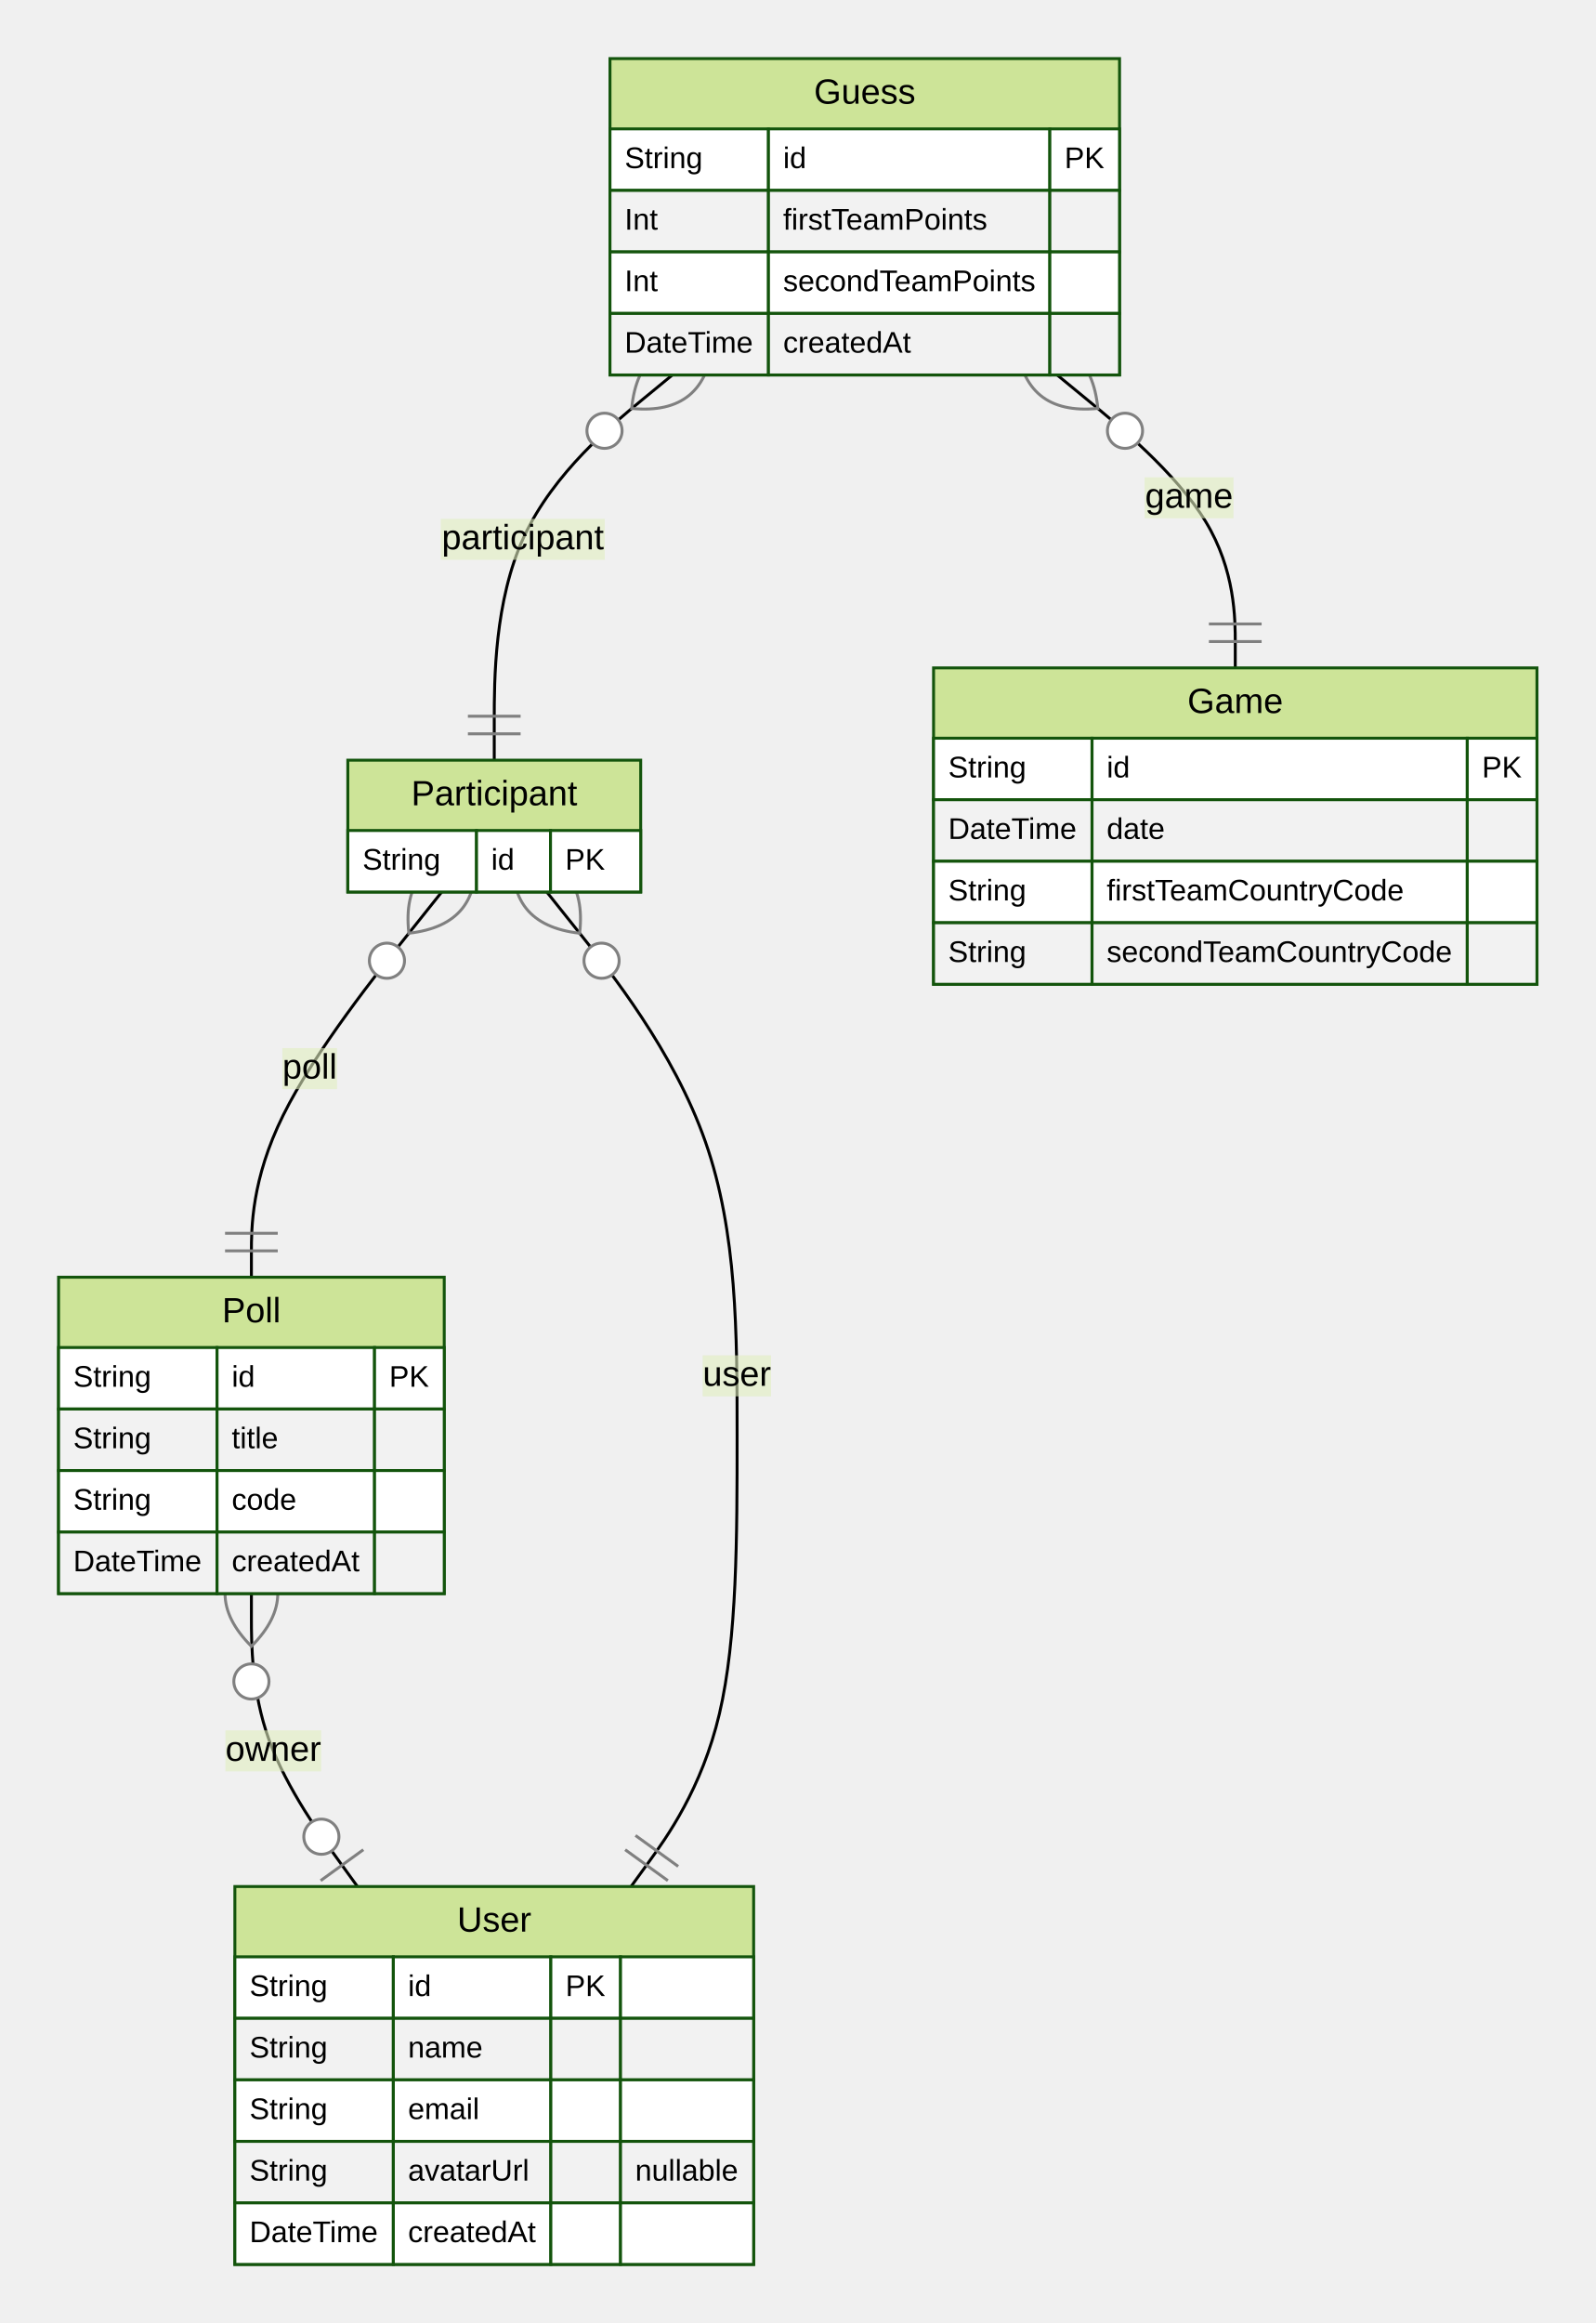
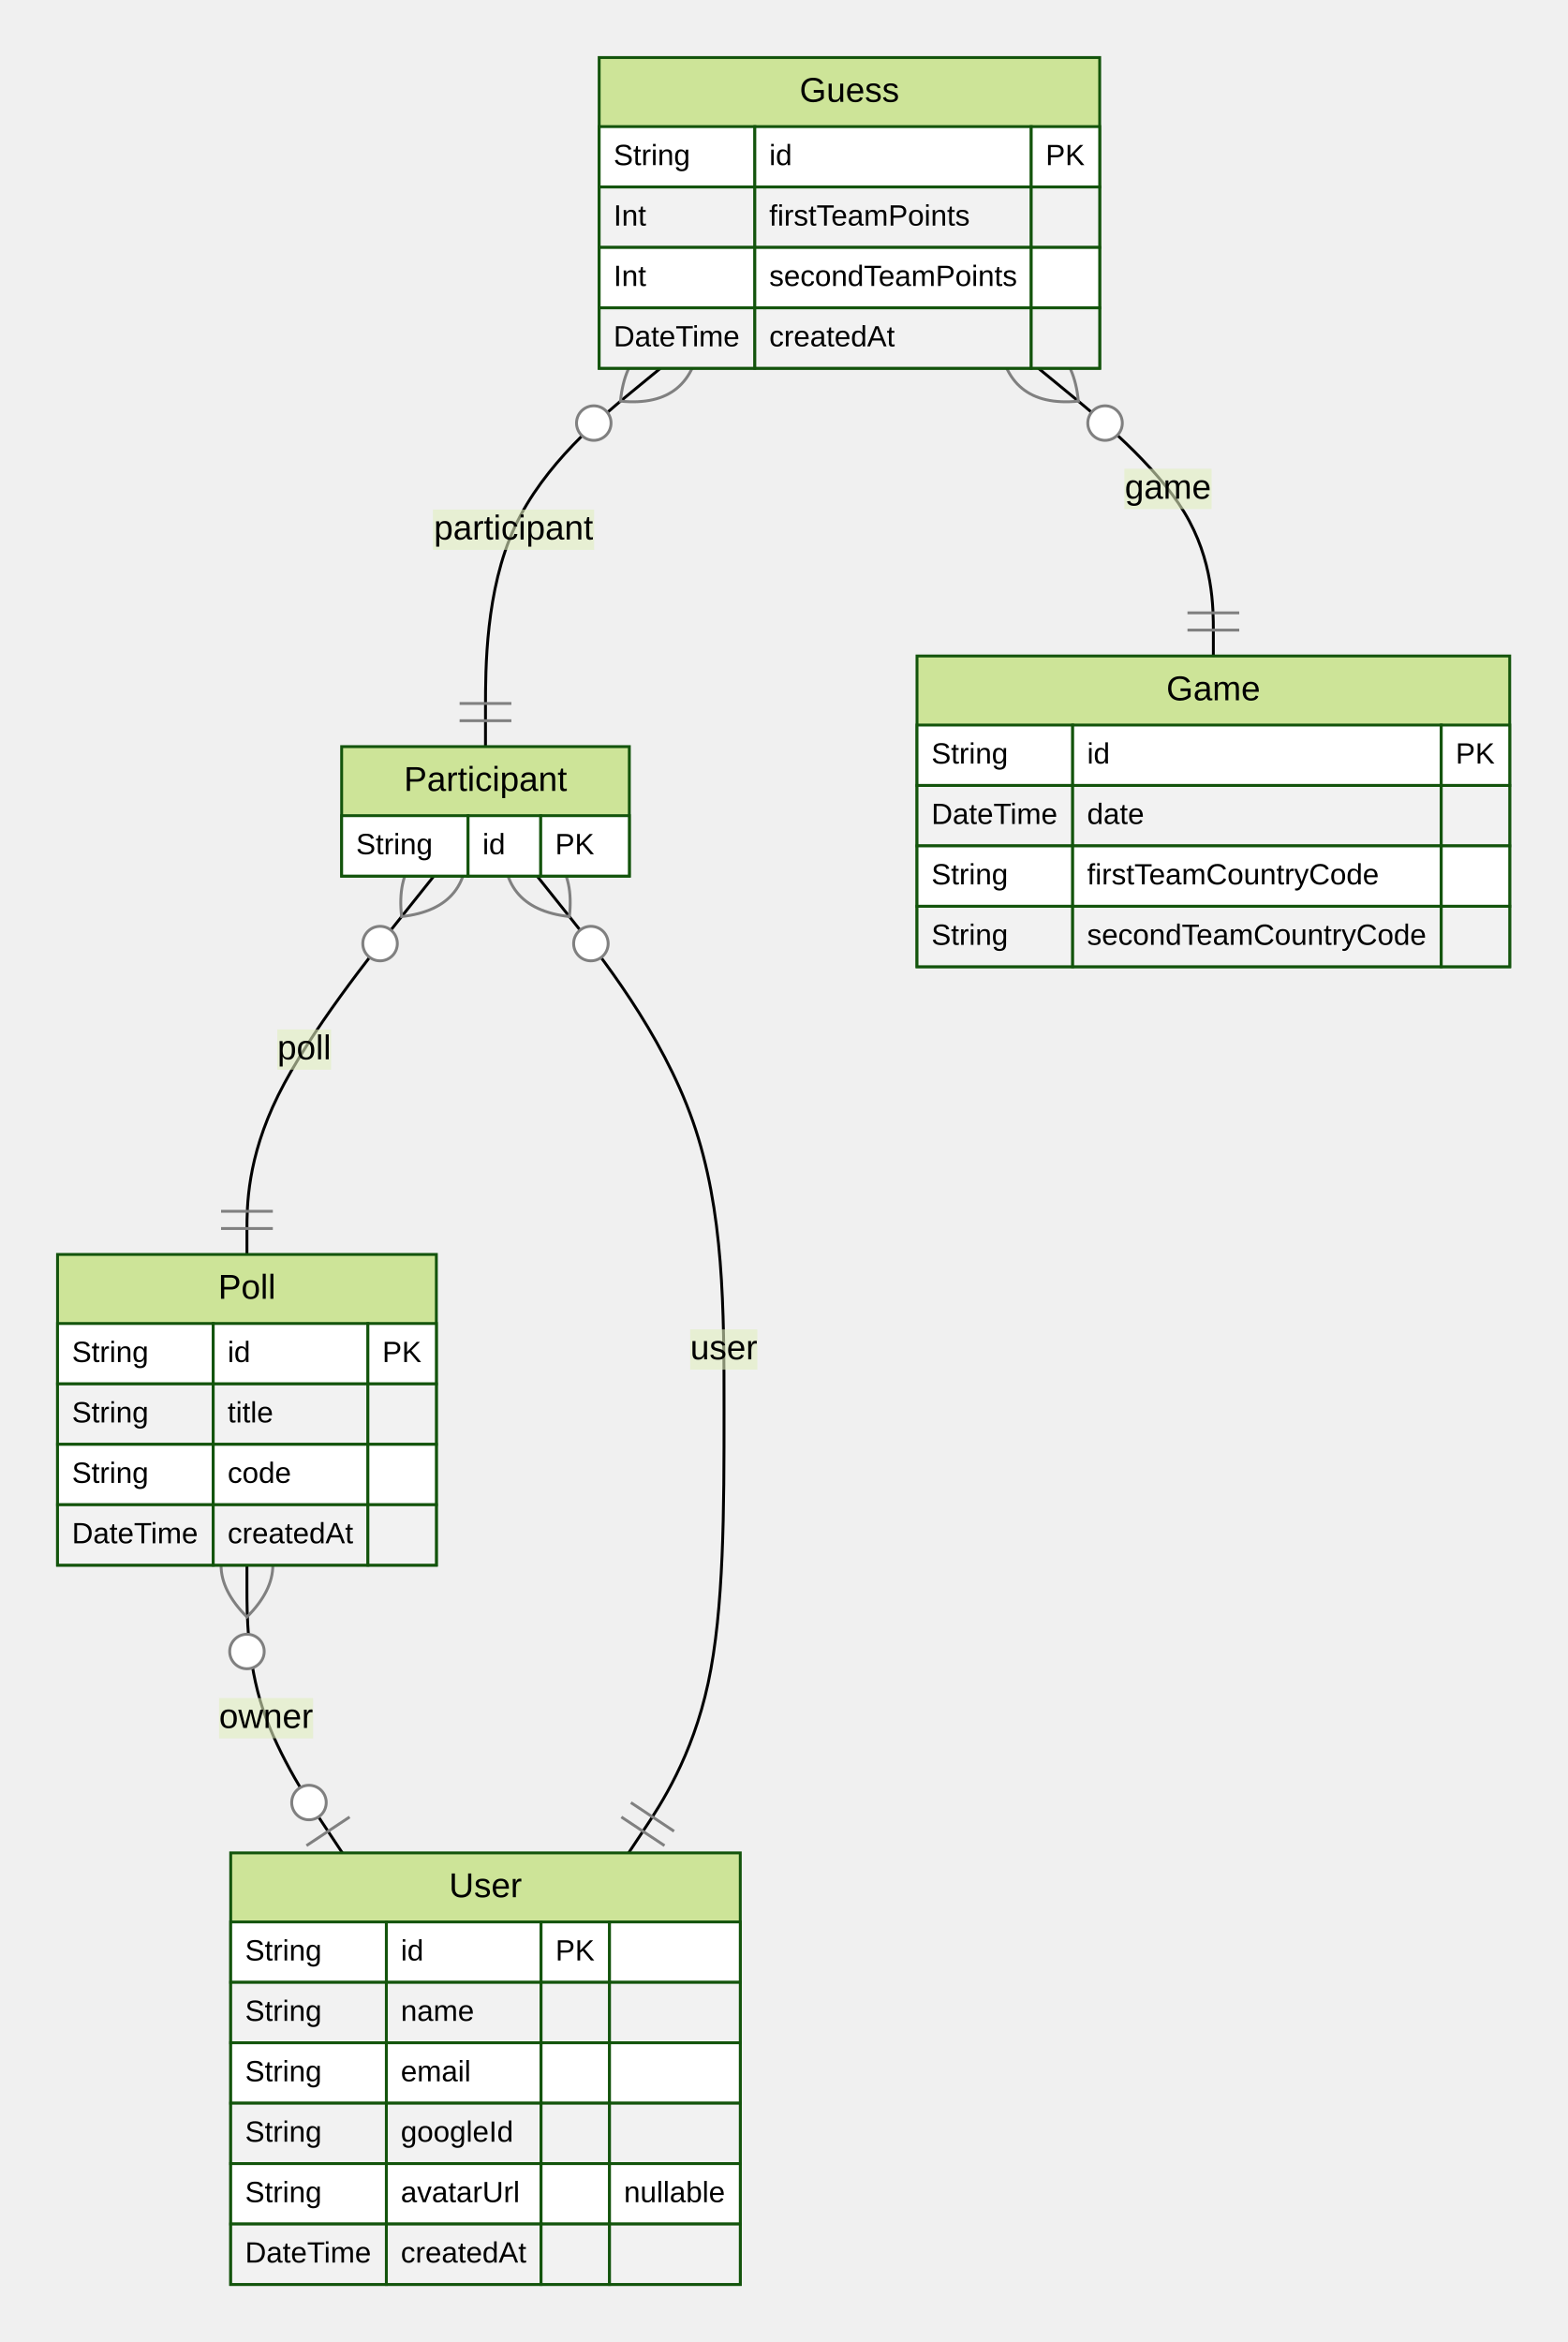
- <svg xmlns="http://www.w3.org/2000/svg" aria-labelledby="chart-title-mermaid-0 chart-desc-mermaid-0" role="img" viewBox="0 0 544.791 793" style="max-width: 544.791px; background-color: white;" width="100%" id="mermaid-0">
+ <svg xmlns="http://www.w3.org/2000/svg" aria-labelledby="chart-title-mermaid-0 chart-desc-mermaid-0" role="img" viewBox="0 0 544.791 814" style="max-width: 544.791px; background-color: white;" width="100%" id="mermaid-0">
  <style>#mermaid-0 {font-family:"trebuchet ms",verdana,arial,sans-serif;font-size:16px;fill:#000000;}#mermaid-0 .error-icon{fill:#552222;}#mermaid-0 .error-text{fill:#552222;stroke:#552222;}#mermaid-0 .edge-thickness-normal{stroke-width:2px;}#mermaid-0 .edge-thickness-thick{stroke-width:3.5px;}#mermaid-0 .edge-pattern-solid{stroke-dasharray:0;}#mermaid-0 .edge-pattern-dashed{stroke-dasharray:3;}#mermaid-0 .edge-pattern-dotted{stroke-dasharray:2;}#mermaid-0 .marker{fill:#000000;stroke:#000000;}#mermaid-0 .marker.cross{stroke:#000000;}#mermaid-0 svg{font-family:"trebuchet ms",verdana,arial,sans-serif;font-size:16px;}#mermaid-0 .entityBox{fill:#cde498;stroke:#13540c;}#mermaid-0 .attributeBoxOdd{fill:#ffffff;stroke:#13540c;}#mermaid-0 .attributeBoxEven{fill:#f2f2f2;stroke:#13540c;}#mermaid-0 .relationshipLabelBox{fill:hsl(78.158, 58.462%, 84.51%);opacity:0.7;background-color:hsl(78.158, 58.462%, 84.51%);}#mermaid-0 .relationshipLabelBox rect{opacity:0.5;}#mermaid-0 .relationshipLine{stroke:#000000;}#mermaid-0 :root{--mermaid-font-family:"trebuchet ms",verdana,arial,sans-serif;}</style>
  <g />
  <defs>
    <marker orient="auto" markerHeight="18" markerWidth="18" refY="9" refX="0" id="ONLY_ONE_START">
      <path d="M9,0 L9,18 M15,0 L15,18" fill="none" stroke="gray" />
    </marker>
  </defs>
  <defs>
    <marker orient="auto" markerHeight="18" markerWidth="18" refY="9" refX="18" id="ONLY_ONE_END">
      <path d="M3,0 L3,18 M9,0 L9,18" fill="none" stroke="gray" />
    </marker>
  </defs>
  <defs>
    <marker orient="auto" markerHeight="18" markerWidth="30" refY="9" refX="0" id="ZERO_OR_ONE_START">
      <circle r="6" cy="9" cx="21" fill="white" stroke="gray" />
      <path d="M9,0 L9,18" fill="none" stroke="gray" />
    </marker>
  </defs>
  <defs>
    <marker orient="auto" markerHeight="18" markerWidth="30" refY="9" refX="30" id="ZERO_OR_ONE_END">
      <circle r="6" cy="9" cx="9" fill="white" stroke="gray" />
      <path d="M21,0 L21,18" fill="none" stroke="gray" />
    </marker>
  </defs>
  <defs>
    <marker orient="auto" markerHeight="36" markerWidth="45" refY="18" refX="18" id="ONE_OR_MORE_START">
      <path d="M0,18 Q 18,0 36,18 Q 18,36 0,18 M42,9 L42,27" fill="none" stroke="gray" />
    </marker>
  </defs>
  <defs>
    <marker orient="auto" markerHeight="36" markerWidth="45" refY="18" refX="27" id="ONE_OR_MORE_END">
      <path d="M3,9 L3,27 M9,18 Q27,0 45,18 Q27,36 9,18" fill="none" stroke="gray" />
    </marker>
  </defs>
  <defs>
    <marker orient="auto" markerHeight="36" markerWidth="57" refY="18" refX="18" id="ZERO_OR_MORE_START">
      <circle r="6" cy="18" cx="48" fill="white" stroke="gray" />
      <path d="M0,18 Q18,0 36,18 Q18,36 0,18" fill="none" stroke="gray" />
    </marker>
  </defs>
  <defs>
    <marker orient="auto" markerHeight="36" markerWidth="57" refY="18" refX="39" id="ZERO_OR_MORE_END">
      <circle r="6" cy="18" cx="9" fill="white" stroke="gray" />
      <path d="M21,18 Q39,0 57,18 Q39,36 21,18" fill="none" stroke="gray" />
    </marker>
  </defs>
-   <path marker-start="url(#ZERO_OR_MORE_START)" marker-end="url(#ZERO_OR_ONE_END)" fill="none" stroke="gray" d="M85.841,544L85.841,552.333C85.841,560.667,85.841,577.333,91.876,594C97.911,610.667,109.981,627.333,116.016,635.667L122.051,644" class="er relationshipLine" />
-   <path marker-start="url(#ZERO_OR_MORE_START)" marker-end="url(#ONLY_ONE_END)" fill="none" stroke="gray" d="M186.702,304.5L197.532,318.083C208.362,331.667,230.023,358.833,240.853,389.75C251.683,420.667,251.683,455.333,251.683,490C251.683,524.667,251.683,559.333,245.648,585C239.613,610.667,227.543,627.333,221.508,635.667L215.473,644" class="er relationshipLine" />
+   <path marker-start="url(#ZERO_OR_MORE_START)" marker-end="url(#ZERO_OR_ONE_END)" fill="none" stroke="gray" d="M85.841,544L85.841,552.333C85.841,560.667,85.841,577.333,91.37,594C96.898,610.667,107.954,627.333,113.482,635.667L119.01,644" class="er relationshipLine" />
+   <path marker-start="url(#ZERO_OR_MORE_START)" marker-end="url(#ONLY_ONE_END)" fill="none" stroke="gray" d="M186.702,304.5L197.532,318.083C208.362,331.667,230.023,358.833,240.853,389.75C251.683,420.667,251.683,455.333,251.683,490C251.683,524.667,251.683,559.333,246.155,585C240.627,610.667,229.571,627.333,224.043,635.667L218.515,644" class="er relationshipLine" />
  <path marker-start="url(#ZERO_OR_MORE_START)" marker-end="url(#ONLY_ONE_END)" fill="none" stroke="gray" d="M150.823,304.5L139.992,318.083C129.162,331.667,107.502,358.833,96.672,380.75C85.841,402.667,85.841,419.333,85.841,427.667L85.841,436" class="er relationshipLine" />
  <path marker-start="url(#ZERO_OR_MORE_START)" marker-end="url(#ONLY_ONE_END)" fill="none" stroke="gray" d="M360.956,128L371.093,136.333C381.23,144.667,401.503,161.333,411.64,178C421.777,194.667,421.777,211.333,421.777,219.667L421.777,228" class="er relationshipLine" />
  <path marker-start="url(#ZERO_OR_MORE_START)" marker-end="url(#ONLY_ONE_END)" fill="none" stroke="gray" d="M229.583,128L219.446,136.333C209.309,144.667,189.036,161.333,178.899,183.25C168.762,205.167,168.762,232.333,168.762,245.917L168.762,259.5" class="er relationshipLine" />
  <g transform="translate(20,436 )" id="Poll">
    <rect height="108" width="131.683" y="0" x="0" stroke="gray" fill-opacity="100%" fill="honeydew" class="er entityBox" />
    <text transform="translate(65.84149,12)" style="font-family: &quot;trebuchet ms&quot;, verdana, arial, sans-serif;; font-size: 12px" text-anchor="middle" dominant-baseline="middle" y="0" x="0" id="entity-Poll" class="er entityLabel">Poll</text>
    <rect height="21" width="54.113" y="24" x="0" stroke="gray" fill-opacity="100%" fill="honeydew" class="er attributeBoxOdd" />
    <text transform="translate(5,34.5)" style="font-family: &quot;trebuchet ms&quot;, verdana, arial, sans-serif;; font-size: 10.2px" text-anchor="left" dominant-baseline="middle" y="0" x="0" id="entity-Poll-attr-1-type" class="er entityLabel">String</text>
    <rect height="21" width="53.775" y="24" x="54.113" stroke="gray" fill-opacity="100%" fill="honeydew" class="er attributeBoxOdd" />
    <text transform="translate(59.11313,34.5)" style="font-family: &quot;trebuchet ms&quot;, verdana, arial, sans-serif;; font-size: 10.2px" text-anchor="left" dominant-baseline="middle" y="0" x="0" id="entity-Poll-attr-1-name" class="er entityLabel">id</text>
    <rect height="21" width="23.795" y="24" x="107.888" stroke="gray" fill-opacity="100%" fill="honeydew" class="er attributeBoxOdd" />
    <text transform="translate(112.888,34.5)" style="font-family: &quot;trebuchet ms&quot;, verdana, arial, sans-serif;; font-size: 10.2px" text-anchor="left" dominant-baseline="middle" y="0" x="0" id="entity-Poll-attr-1-key" class="er entityLabel">PK</text>
    <rect height="21" width="54.113" y="45" x="0" stroke="gray" fill-opacity="100%" fill="honeydew" class="er attributeBoxEven" />
    <text transform="translate(5,55.5)" style="font-family: &quot;trebuchet ms&quot;, verdana, arial, sans-serif;; font-size: 10.2px" text-anchor="left" dominant-baseline="middle" y="0" x="0" id="entity-Poll-attr-2-type" class="er entityLabel">String</text>
    <rect height="21" width="53.775" y="45" x="54.113" stroke="gray" fill-opacity="100%" fill="honeydew" class="er attributeBoxEven" />
    <text transform="translate(59.11313,55.5)" style="font-family: &quot;trebuchet ms&quot;, verdana, arial, sans-serif;; font-size: 10.2px" text-anchor="left" dominant-baseline="middle" y="0" x="0" id="entity-Poll-attr-2-name" class="er entityLabel">title</text>
    <rect height="21" width="23.795" y="45" x="107.888" stroke="gray" fill-opacity="100%" fill="honeydew" class="er attributeBoxEven" />
    <text transform="translate(112.888,55.5)" style="font-family: &quot;trebuchet ms&quot;, verdana, arial, sans-serif;; font-size: 10.2px" text-anchor="left" dominant-baseline="middle" y="0" x="0" id="entity-Poll-attr-2-key" class="er entityLabel" />
    <rect height="21" width="54.113" y="66" x="0" stroke="gray" fill-opacity="100%" fill="honeydew" class="er attributeBoxOdd" />
    <text transform="translate(5,76.5)" style="font-family: &quot;trebuchet ms&quot;, verdana, arial, sans-serif;; font-size: 10.2px" text-anchor="left" dominant-baseline="middle" y="0" x="0" id="entity-Poll-attr-3-type" class="er entityLabel">String</text>
    <rect height="21" width="53.775" y="66" x="54.113" stroke="gray" fill-opacity="100%" fill="honeydew" class="er attributeBoxOdd" />
    <text transform="translate(59.11313,76.5)" style="font-family: &quot;trebuchet ms&quot;, verdana, arial, sans-serif;; font-size: 10.2px" text-anchor="left" dominant-baseline="middle" y="0" x="0" id="entity-Poll-attr-3-name" class="er entityLabel">code</text>
    <rect height="21" width="23.795" y="66" x="107.888" stroke="gray" fill-opacity="100%" fill="honeydew" class="er attributeBoxOdd" />
    <text transform="translate(112.888,76.5)" style="font-family: &quot;trebuchet ms&quot;, verdana, arial, sans-serif;; font-size: 10.2px" text-anchor="left" dominant-baseline="middle" y="0" x="0" id="entity-Poll-attr-3-key" class="er entityLabel" />
    <rect height="21" width="54.113" y="87" x="0" stroke="gray" fill-opacity="100%" fill="honeydew" class="er attributeBoxEven" />
    <text transform="translate(5,97.5)" style="font-family: &quot;trebuchet ms&quot;, verdana, arial, sans-serif;; font-size: 10.2px" text-anchor="left" dominant-baseline="middle" y="0" x="0" id="entity-Poll-attr-4-type" class="er entityLabel">DateTime</text>
    <rect height="21" width="53.775" y="87" x="54.113" stroke="gray" fill-opacity="100%" fill="honeydew" class="er attributeBoxEven" />
    <text transform="translate(59.11313,97.5)" style="font-family: &quot;trebuchet ms&quot;, verdana, arial, sans-serif;; font-size: 10.2px" text-anchor="left" dominant-baseline="middle" y="0" x="0" id="entity-Poll-attr-4-name" class="er entityLabel">createdAt</text>
    <rect height="21" width="23.795" y="87" x="107.888" stroke="gray" fill-opacity="100%" fill="honeydew" class="er attributeBoxEven" />
    <text transform="translate(112.888,97.5)" style="font-family: &quot;trebuchet ms&quot;, verdana, arial, sans-serif;; font-size: 10.2px" text-anchor="left" dominant-baseline="middle" y="0" x="0" id="entity-Poll-attr-4-key" class="er entityLabel" />
  </g>
  <g transform="translate(118.7622,259.5 )" id="Participant">
    <rect height="45" width="100" y="0" x="0" stroke="gray" fill-opacity="100%" fill="honeydew" class="er entityBox" />
    <text transform="translate(50,12)" style="font-family: &quot;trebuchet ms&quot;, verdana, arial, sans-serif;; font-size: 12px" text-anchor="middle" dominant-baseline="middle" y="0" x="0" id="entity-Participant" class="er entityLabel">Participant</text>
    <rect height="21" width="43.945" y="24" x="0" stroke="gray" fill-opacity="100%" fill="honeydew" class="er attributeBoxOdd" />
    <text transform="translate(5,34.5)" style="font-family: &quot;trebuchet ms&quot;, verdana, arial, sans-serif;; font-size: 10.2px" text-anchor="left" dominant-baseline="middle" y="0" x="0" id="entity-Participant-attr-1-type" class="er entityLabel">String</text>
    <rect height="21" width="25.262" y="24" x="43.945" stroke="gray" fill-opacity="100%" fill="honeydew" class="er attributeBoxOdd" />
    <text transform="translate(48.94526,34.5)" style="font-family: &quot;trebuchet ms&quot;, verdana, arial, sans-serif;; font-size: 10.2px" text-anchor="left" dominant-baseline="middle" y="0" x="0" id="entity-Participant-attr-1-name" class="er entityLabel">id</text>
    <rect height="21" width="30.793" y="24" x="69.207" stroke="gray" fill-opacity="100%" fill="honeydew" class="er attributeBoxOdd" />
    <text transform="translate(74.20681,34.5)" style="font-family: &quot;trebuchet ms&quot;, verdana, arial, sans-serif;; font-size: 10.2px" text-anchor="left" dominant-baseline="middle" y="0" x="0" id="entity-Participant-attr-1-key" class="er entityLabel">PK</text>
  </g>
  <g transform="translate(80.19414,644 )" id="User">
-     <rect height="129" width="177.136" y="0" x="0" stroke="gray" fill-opacity="100%" fill="honeydew" class="er entityBox" />
+     <rect height="150" width="177.136" y="0" x="0" stroke="gray" fill-opacity="100%" fill="honeydew" class="er entityBox" />
    <text transform="translate(88.5681,12)" style="font-family: &quot;trebuchet ms&quot;, verdana, arial, sans-serif;; font-size: 12px" text-anchor="middle" dominant-baseline="middle" y="0" x="0" id="entity-User" class="er entityLabel">User</text>
    <rect height="21" width="54.113" y="24" x="0" stroke="gray" fill-opacity="100%" fill="honeydew" class="er attributeBoxOdd" />
    <text transform="translate(5,34.5)" style="font-family: &quot;trebuchet ms&quot;, verdana, arial, sans-serif;; font-size: 10.2px" text-anchor="left" dominant-baseline="middle" y="0" x="0" id="entity-User-attr-1-type" class="er entityLabel">String</text>
    <rect height="21" width="53.775" y="24" x="54.113" stroke="gray" fill-opacity="100%" fill="honeydew" class="er attributeBoxOdd" />
    <text transform="translate(59.11313,34.5)" style="font-family: &quot;trebuchet ms&quot;, verdana, arial, sans-serif;; font-size: 10.2px" text-anchor="left" dominant-baseline="middle" y="0" x="0" id="entity-User-attr-1-name" class="er entityLabel">id</text>
    <rect height="21" width="23.795" y="24" x="107.888" stroke="gray" fill-opacity="100%" fill="honeydew" class="er attributeBoxOdd" />
    <text transform="translate(112.888,34.5)" style="font-family: &quot;trebuchet ms&quot;, verdana, arial, sans-serif;; font-size: 10.2px" text-anchor="left" dominant-baseline="middle" y="0" x="0" id="entity-User-attr-1-key" class="er entityLabel">PK</text>
    <rect height="21" width="45.453" y="24" x="131.683" stroke="gray" fill-opacity="100%" fill="honeydew" class="er attributeBoxOdd" />
    <text transform="translate(136.683,34.5)" style="font-family: &quot;trebuchet ms&quot;, verdana, arial, sans-serif;; font-size: 10.2px" text-anchor="left" dominant-baseline="middle" y="0" x="0" id="entity-User-attr-1-comment" class="er entityLabel" />
    <rect height="21" width="54.113" y="45" x="0" stroke="gray" fill-opacity="100%" fill="honeydew" class="er attributeBoxEven" />
    <text transform="translate(5,55.5)" style="font-family: &quot;trebuchet ms&quot;, verdana, arial, sans-serif;; font-size: 10.2px" text-anchor="left" dominant-baseline="middle" y="0" x="0" id="entity-User-attr-2-type" class="er entityLabel">String</text>
    <rect height="21" width="53.775" y="45" x="54.113" stroke="gray" fill-opacity="100%" fill="honeydew" class="er attributeBoxEven" />
    <text transform="translate(59.11313,55.5)" style="font-family: &quot;trebuchet ms&quot;, verdana, arial, sans-serif;; font-size: 10.2px" text-anchor="left" dominant-baseline="middle" y="0" x="0" id="entity-User-attr-2-name" class="er entityLabel">name</text>
    <rect height="21" width="23.795" y="45" x="107.888" stroke="gray" fill-opacity="100%" fill="honeydew" class="er attributeBoxEven" />
    <text transform="translate(112.888,55.5)" style="font-family: &quot;trebuchet ms&quot;, verdana, arial, sans-serif;; font-size: 10.2px" text-anchor="left" dominant-baseline="middle" y="0" x="0" id="entity-User-attr-2-key" class="er entityLabel" />
    <rect height="21" width="45.453" y="45" x="131.683" stroke="gray" fill-opacity="100%" fill="honeydew" class="er attributeBoxEven" />
    <text transform="translate(136.683,55.5)" style="font-family: &quot;trebuchet ms&quot;, verdana, arial, sans-serif;; font-size: 10.2px" text-anchor="left" dominant-baseline="middle" y="0" x="0" id="entity-User-attr-2-comment" class="er entityLabel" />
    <rect height="21" width="54.113" y="66" x="0" stroke="gray" fill-opacity="100%" fill="honeydew" class="er attributeBoxOdd" />
    <text transform="translate(5,76.5)" style="font-family: &quot;trebuchet ms&quot;, verdana, arial, sans-serif;; font-size: 10.2px" text-anchor="left" dominant-baseline="middle" y="0" x="0" id="entity-User-attr-3-type" class="er entityLabel">String</text>
    <rect height="21" width="53.775" y="66" x="54.113" stroke="gray" fill-opacity="100%" fill="honeydew" class="er attributeBoxOdd" />
    <text transform="translate(59.11313,76.5)" style="font-family: &quot;trebuchet ms&quot;, verdana, arial, sans-serif;; font-size: 10.2px" text-anchor="left" dominant-baseline="middle" y="0" x="0" id="entity-User-attr-3-name" class="er entityLabel">email</text>
    <rect height="21" width="23.795" y="66" x="107.888" stroke="gray" fill-opacity="100%" fill="honeydew" class="er attributeBoxOdd" />
    <text transform="translate(112.888,76.5)" style="font-family: &quot;trebuchet ms&quot;, verdana, arial, sans-serif;; font-size: 10.2px" text-anchor="left" dominant-baseline="middle" y="0" x="0" id="entity-User-attr-3-key" class="er entityLabel" />
    <rect height="21" width="45.453" y="66" x="131.683" stroke="gray" fill-opacity="100%" fill="honeydew" class="er attributeBoxOdd" />
    <text transform="translate(136.683,76.5)" style="font-family: &quot;trebuchet ms&quot;, verdana, arial, sans-serif;; font-size: 10.2px" text-anchor="left" dominant-baseline="middle" y="0" x="0" id="entity-User-attr-3-comment" class="er entityLabel" />
    <rect height="21" width="54.113" y="87" x="0" stroke="gray" fill-opacity="100%" fill="honeydew" class="er attributeBoxEven" />
    <text transform="translate(5,97.5)" style="font-family: &quot;trebuchet ms&quot;, verdana, arial, sans-serif;; font-size: 10.2px" text-anchor="left" dominant-baseline="middle" y="0" x="0" id="entity-User-attr-4-type" class="er entityLabel">String</text>
    <rect height="21" width="53.775" y="87" x="54.113" stroke="gray" fill-opacity="100%" fill="honeydew" class="er attributeBoxEven" />
-     <text transform="translate(59.11313,97.5)" style="font-family: &quot;trebuchet ms&quot;, verdana, arial, sans-serif;; font-size: 10.2px" text-anchor="left" dominant-baseline="middle" y="0" x="0" id="entity-User-attr-4-name" class="er entityLabel">avatarUrl</text>
+     <text transform="translate(59.11313,97.5)" style="font-family: &quot;trebuchet ms&quot;, verdana, arial, sans-serif;; font-size: 10.2px" text-anchor="left" dominant-baseline="middle" y="0" x="0" id="entity-User-attr-4-name" class="er entityLabel">googleId</text>
    <rect height="21" width="23.795" y="87" x="107.888" stroke="gray" fill-opacity="100%" fill="honeydew" class="er attributeBoxEven" />
    <text transform="translate(112.888,97.5)" style="font-family: &quot;trebuchet ms&quot;, verdana, arial, sans-serif;; font-size: 10.2px" text-anchor="left" dominant-baseline="middle" y="0" x="0" id="entity-User-attr-4-key" class="er entityLabel" />
    <rect height="21" width="45.453" y="87" x="131.683" stroke="gray" fill-opacity="100%" fill="honeydew" class="er attributeBoxEven" />
-     <text transform="translate(136.683,97.5)" style="font-family: &quot;trebuchet ms&quot;, verdana, arial, sans-serif;; font-size: 10.2px" text-anchor="left" dominant-baseline="middle" y="0" x="0" id="entity-User-attr-4-comment" class="er entityLabel">nullable</text>
+     <text transform="translate(136.683,97.5)" style="font-family: &quot;trebuchet ms&quot;, verdana, arial, sans-serif;; font-size: 10.2px" text-anchor="left" dominant-baseline="middle" y="0" x="0" id="entity-User-attr-4-comment" class="er entityLabel" />
    <rect height="21" width="54.113" y="108" x="0" stroke="gray" fill-opacity="100%" fill="honeydew" class="er attributeBoxOdd" />
-     <text transform="translate(5,118.5)" style="font-family: &quot;trebuchet ms&quot;, verdana, arial, sans-serif;; font-size: 10.2px" text-anchor="left" dominant-baseline="middle" y="0" x="0" id="entity-User-attr-5-type" class="er entityLabel">DateTime</text>
+     <text transform="translate(5,118.5)" style="font-family: &quot;trebuchet ms&quot;, verdana, arial, sans-serif;; font-size: 10.2px" text-anchor="left" dominant-baseline="middle" y="0" x="0" id="entity-User-attr-5-type" class="er entityLabel">String</text>
    <rect height="21" width="53.775" y="108" x="54.113" stroke="gray" fill-opacity="100%" fill="honeydew" class="er attributeBoxOdd" />
-     <text transform="translate(59.11313,118.5)" style="font-family: &quot;trebuchet ms&quot;, verdana, arial, sans-serif;; font-size: 10.2px" text-anchor="left" dominant-baseline="middle" y="0" x="0" id="entity-User-attr-5-name" class="er entityLabel">createdAt</text>
+     <text transform="translate(59.11313,118.5)" style="font-family: &quot;trebuchet ms&quot;, verdana, arial, sans-serif;; font-size: 10.2px" text-anchor="left" dominant-baseline="middle" y="0" x="0" id="entity-User-attr-5-name" class="er entityLabel">avatarUrl</text>
    <rect height="21" width="23.795" y="108" x="107.888" stroke="gray" fill-opacity="100%" fill="honeydew" class="er attributeBoxOdd" />
    <text transform="translate(112.888,118.5)" style="font-family: &quot;trebuchet ms&quot;, verdana, arial, sans-serif;; font-size: 10.2px" text-anchor="left" dominant-baseline="middle" y="0" x="0" id="entity-User-attr-5-key" class="er entityLabel" />
    <rect height="21" width="45.453" y="108" x="131.683" stroke="gray" fill-opacity="100%" fill="honeydew" class="er attributeBoxOdd" />
-     <text transform="translate(136.683,118.5)" style="font-family: &quot;trebuchet ms&quot;, verdana, arial, sans-serif;; font-size: 10.2px" text-anchor="left" dominant-baseline="middle" y="0" x="0" id="entity-User-attr-5-comment" class="er entityLabel" />
+     <text transform="translate(136.683,118.5)" style="font-family: &quot;trebuchet ms&quot;, verdana, arial, sans-serif;; font-size: 10.2px" text-anchor="left" dominant-baseline="middle" y="0" x="0" id="entity-User-attr-5-comment" class="er entityLabel">nullable</text>
+     <rect height="21" width="54.113" y="129" x="0" stroke="gray" fill-opacity="100%" fill="honeydew" class="er attributeBoxEven" />
+     <text transform="translate(5,139.5)" style="font-family: &quot;trebuchet ms&quot;, verdana, arial, sans-serif;; font-size: 10.2px" text-anchor="left" dominant-baseline="middle" y="0" x="0" id="entity-User-attr-6-type" class="er entityLabel">DateTime</text>
+     <rect height="21" width="53.775" y="129" x="54.113" stroke="gray" fill-opacity="100%" fill="honeydew" class="er attributeBoxEven" />
+     <text transform="translate(59.11313,139.5)" style="font-family: &quot;trebuchet ms&quot;, verdana, arial, sans-serif;; font-size: 10.2px" text-anchor="left" dominant-baseline="middle" y="0" x="0" id="entity-User-attr-6-name" class="er entityLabel">createdAt</text>
+     <rect height="21" width="23.795" y="129" x="107.888" stroke="gray" fill-opacity="100%" fill="honeydew" class="er attributeBoxEven" />
+     <text transform="translate(112.888,139.5)" style="font-family: &quot;trebuchet ms&quot;, verdana, arial, sans-serif;; font-size: 10.2px" text-anchor="left" dominant-baseline="middle" y="0" x="0" id="entity-User-attr-6-key" class="er entityLabel" />
+     <rect height="21" width="45.453" y="129" x="131.683" stroke="gray" fill-opacity="100%" fill="honeydew" class="er attributeBoxEven" />
+     <text transform="translate(136.683,139.5)" style="font-family: &quot;trebuchet ms&quot;, verdana, arial, sans-serif;; font-size: 10.2px" text-anchor="left" dominant-baseline="middle" y="0" x="0" id="entity-User-attr-6-comment" class="er entityLabel" />
  </g>
  <g transform="translate(318.7622,228 )" id="Game">
    <rect height="108" width="206.029" y="0" x="0" stroke="gray" fill-opacity="100%" fill="honeydew" class="er entityBox" />
    <text transform="translate(103.0145,12)" style="font-family: &quot;trebuchet ms&quot;, verdana, arial, sans-serif;; font-size: 12px" text-anchor="middle" dominant-baseline="middle" y="0" x="0" id="entity-Game" class="er entityLabel">Game</text>
    <rect height="21" width="54.113" y="24" x="0" stroke="gray" fill-opacity="100%" fill="honeydew" class="er attributeBoxOdd" />
    <text transform="translate(5,34.5)" style="font-family: &quot;trebuchet ms&quot;, verdana, arial, sans-serif;; font-size: 10.2px" text-anchor="left" dominant-baseline="middle" y="0" x="0" id="entity-Game-attr-1-type" class="er entityLabel">String</text>
    <rect height="21" width="128.121" y="24" x="54.113" stroke="gray" fill-opacity="100%" fill="honeydew" class="er attributeBoxOdd" />
    <text transform="translate(59.11313,34.5)" style="font-family: &quot;trebuchet ms&quot;, verdana, arial, sans-serif;; font-size: 10.2px" text-anchor="left" dominant-baseline="middle" y="0" x="0" id="entity-Game-attr-1-name" class="er entityLabel">id</text>
    <rect height="21" width="23.795" y="24" x="182.234" stroke="gray" fill-opacity="100%" fill="honeydew" class="er attributeBoxOdd" />
    <text transform="translate(187.2339,34.5)" style="font-family: &quot;trebuchet ms&quot;, verdana, arial, sans-serif;; font-size: 10.2px" text-anchor="left" dominant-baseline="middle" y="0" x="0" id="entity-Game-attr-1-key" class="er entityLabel">PK</text>
    <rect height="21" width="54.113" y="45" x="0" stroke="gray" fill-opacity="100%" fill="honeydew" class="er attributeBoxEven" />
    <text transform="translate(5,55.5)" style="font-family: &quot;trebuchet ms&quot;, verdana, arial, sans-serif;; font-size: 10.2px" text-anchor="left" dominant-baseline="middle" y="0" x="0" id="entity-Game-attr-2-type" class="er entityLabel">DateTime</text>
    <rect height="21" width="128.121" y="45" x="54.113" stroke="gray" fill-opacity="100%" fill="honeydew" class="er attributeBoxEven" />
    <text transform="translate(59.11313,55.5)" style="font-family: &quot;trebuchet ms&quot;, verdana, arial, sans-serif;; font-size: 10.2px" text-anchor="left" dominant-baseline="middle" y="0" x="0" id="entity-Game-attr-2-name" class="er entityLabel">date</text>
    <rect height="21" width="23.795" y="45" x="182.234" stroke="gray" fill-opacity="100%" fill="honeydew" class="er attributeBoxEven" />
    <text transform="translate(187.2339,55.5)" style="font-family: &quot;trebuchet ms&quot;, verdana, arial, sans-serif;; font-size: 10.2px" text-anchor="left" dominant-baseline="middle" y="0" x="0" id="entity-Game-attr-2-key" class="er entityLabel" />
    <rect height="21" width="54.113" y="66" x="0" stroke="gray" fill-opacity="100%" fill="honeydew" class="er attributeBoxOdd" />
    <text transform="translate(5,76.5)" style="font-family: &quot;trebuchet ms&quot;, verdana, arial, sans-serif;; font-size: 10.2px" text-anchor="left" dominant-baseline="middle" y="0" x="0" id="entity-Game-attr-3-type" class="er entityLabel">String</text>
    <rect height="21" width="128.121" y="66" x="54.113" stroke="gray" fill-opacity="100%" fill="honeydew" class="er attributeBoxOdd" />
    <text transform="translate(59.11313,76.5)" style="font-family: &quot;trebuchet ms&quot;, verdana, arial, sans-serif;; font-size: 10.2px" text-anchor="left" dominant-baseline="middle" y="0" x="0" id="entity-Game-attr-3-name" class="er entityLabel">firstTeamCountryCode</text>
    <rect height="21" width="23.795" y="66" x="182.234" stroke="gray" fill-opacity="100%" fill="honeydew" class="er attributeBoxOdd" />
    <text transform="translate(187.2339,76.5)" style="font-family: &quot;trebuchet ms&quot;, verdana, arial, sans-serif;; font-size: 10.2px" text-anchor="left" dominant-baseline="middle" y="0" x="0" id="entity-Game-attr-3-key" class="er entityLabel" />
    <rect height="21" width="54.113" y="87" x="0" stroke="gray" fill-opacity="100%" fill="honeydew" class="er attributeBoxEven" />
    <text transform="translate(5,97.5)" style="font-family: &quot;trebuchet ms&quot;, verdana, arial, sans-serif;; font-size: 10.2px" text-anchor="left" dominant-baseline="middle" y="0" x="0" id="entity-Game-attr-4-type" class="er entityLabel">String</text>
    <rect height="21" width="128.121" y="87" x="54.113" stroke="gray" fill-opacity="100%" fill="honeydew" class="er attributeBoxEven" />
    <text transform="translate(59.11313,97.5)" style="font-family: &quot;trebuchet ms&quot;, verdana, arial, sans-serif;; font-size: 10.2px" text-anchor="left" dominant-baseline="middle" y="0" x="0" id="entity-Game-attr-4-name" class="er entityLabel">secondTeamCountryCode</text>
    <rect height="21" width="23.795" y="87" x="182.234" stroke="gray" fill-opacity="100%" fill="honeydew" class="er attributeBoxEven" />
    <text transform="translate(187.2339,97.5)" style="font-family: &quot;trebuchet ms&quot;, verdana, arial, sans-serif;; font-size: 10.2px" text-anchor="left" dominant-baseline="middle" y="0" x="0" id="entity-Game-attr-4-key" class="er entityLabel" />
  </g>
  <g transform="translate(208.2763,20 )" id="Guess">
    <rect height="108" width="173.986" y="0" x="0" stroke="gray" fill-opacity="100%" fill="honeydew" class="er entityBox" />
    <text transform="translate(86.99312,12)" style="font-family: &quot;trebuchet ms&quot;, verdana, arial, sans-serif;; font-size: 12px" text-anchor="middle" dominant-baseline="middle" y="0" x="0" id="entity-Guess" class="er entityLabel">Guess</text>
    <rect height="21" width="54.113" y="24" x="0" stroke="gray" fill-opacity="100%" fill="honeydew" class="er attributeBoxOdd" />
    <text transform="translate(5,34.5)" style="font-family: &quot;trebuchet ms&quot;, verdana, arial, sans-serif;; font-size: 10.2px" text-anchor="left" dominant-baseline="middle" y="0" x="0" id="entity-Guess-attr-1-type" class="er entityLabel">String</text>
    <rect height="21" width="96.078" y="24" x="54.113" stroke="gray" fill-opacity="100%" fill="honeydew" class="er attributeBoxOdd" />
    <text transform="translate(59.11313,34.5)" style="font-family: &quot;trebuchet ms&quot;, verdana, arial, sans-serif;; font-size: 10.2px" text-anchor="left" dominant-baseline="middle" y="0" x="0" id="entity-Guess-attr-1-name" class="er entityLabel">id</text>
    <rect height="21" width="23.795" y="24" x="150.191" stroke="gray" fill-opacity="100%" fill="honeydew" class="er attributeBoxOdd" />
    <text transform="translate(155.1913,34.5)" style="font-family: &quot;trebuchet ms&quot;, verdana, arial, sans-serif;; font-size: 10.2px" text-anchor="left" dominant-baseline="middle" y="0" x="0" id="entity-Guess-attr-1-key" class="er entityLabel">PK</text>
    <rect height="21" width="54.113" y="45" x="0" stroke="gray" fill-opacity="100%" fill="honeydew" class="er attributeBoxEven" />
    <text transform="translate(5,55.5)" style="font-family: &quot;trebuchet ms&quot;, verdana, arial, sans-serif;; font-size: 10.2px" text-anchor="left" dominant-baseline="middle" y="0" x="0" id="entity-Guess-attr-2-type" class="er entityLabel">Int</text>
    <rect height="21" width="96.078" y="45" x="54.113" stroke="gray" fill-opacity="100%" fill="honeydew" class="er attributeBoxEven" />
    <text transform="translate(59.11313,55.5)" style="font-family: &quot;trebuchet ms&quot;, verdana, arial, sans-serif;; font-size: 10.2px" text-anchor="left" dominant-baseline="middle" y="0" x="0" id="entity-Guess-attr-2-name" class="er entityLabel">firstTeamPoints</text>
    <rect height="21" width="23.795" y="45" x="150.191" stroke="gray" fill-opacity="100%" fill="honeydew" class="er attributeBoxEven" />
    <text transform="translate(155.1913,55.5)" style="font-family: &quot;trebuchet ms&quot;, verdana, arial, sans-serif;; font-size: 10.2px" text-anchor="left" dominant-baseline="middle" y="0" x="0" id="entity-Guess-attr-2-key" class="er entityLabel" />
    <rect height="21" width="54.113" y="66" x="0" stroke="gray" fill-opacity="100%" fill="honeydew" class="er attributeBoxOdd" />
    <text transform="translate(5,76.5)" style="font-family: &quot;trebuchet ms&quot;, verdana, arial, sans-serif;; font-size: 10.2px" text-anchor="left" dominant-baseline="middle" y="0" x="0" id="entity-Guess-attr-3-type" class="er entityLabel">Int</text>
    <rect height="21" width="96.078" y="66" x="54.113" stroke="gray" fill-opacity="100%" fill="honeydew" class="er attributeBoxOdd" />
    <text transform="translate(59.11313,76.5)" style="font-family: &quot;trebuchet ms&quot;, verdana, arial, sans-serif;; font-size: 10.2px" text-anchor="left" dominant-baseline="middle" y="0" x="0" id="entity-Guess-attr-3-name" class="er entityLabel">secondTeamPoints</text>
    <rect height="21" width="23.795" y="66" x="150.191" stroke="gray" fill-opacity="100%" fill="honeydew" class="er attributeBoxOdd" />
    <text transform="translate(155.1913,76.5)" style="font-family: &quot;trebuchet ms&quot;, verdana, arial, sans-serif;; font-size: 10.2px" text-anchor="left" dominant-baseline="middle" y="0" x="0" id="entity-Guess-attr-3-key" class="er entityLabel" />
    <rect height="21" width="54.113" y="87" x="0" stroke="gray" fill-opacity="100%" fill="honeydew" class="er attributeBoxEven" />
    <text transform="translate(5,97.5)" style="font-family: &quot;trebuchet ms&quot;, verdana, arial, sans-serif;; font-size: 10.2px" text-anchor="left" dominant-baseline="middle" y="0" x="0" id="entity-Guess-attr-4-type" class="er entityLabel">DateTime</text>
    <rect height="21" width="96.078" y="87" x="54.113" stroke="gray" fill-opacity="100%" fill="honeydew" class="er attributeBoxEven" />
    <text transform="translate(59.11313,97.5)" style="font-family: &quot;trebuchet ms&quot;, verdana, arial, sans-serif;; font-size: 10.2px" text-anchor="left" dominant-baseline="middle" y="0" x="0" id="entity-Guess-attr-4-name" class="er entityLabel">createdAt</text>
    <rect height="21" width="23.795" y="87" x="150.191" stroke="gray" fill-opacity="100%" fill="honeydew" class="er attributeBoxEven" />
    <text transform="translate(155.1913,97.5)" style="font-family: &quot;trebuchet ms&quot;, verdana, arial, sans-serif;; font-size: 10.2px" text-anchor="left" dominant-baseline="middle" y="0" x="0" id="entity-Guess-attr-4-key" class="er entityLabel" />
  </g>
-   <rect fill-opacity="85%" fill="white" height="14" width="32.688" y="590.7" x="76.968" class="er relationshipLabelBox" />
-   <text style="font-family: &quot;trebuchet ms&quot;, verdana, arial, sans-serif;; font-size: 12px" dominant-baseline="middle" text-anchor="middle" y="597.7" x="93.312" id="rel1" class="er relationshipLabel">owner</text>
-   <rect fill-opacity="85%" fill="white" height="14" width="23.348" y="462.676" x="239.928" class="er relationshipLabelBox" />
-   <text style="font-family: &quot;trebuchet ms&quot;, verdana, arial, sans-serif;; font-size: 12px" dominant-baseline="middle" text-anchor="middle" y="469.676" x="251.601" id="rel2" class="er relationshipLabel">user</text>
+   <rect fill-opacity="85%" fill="white" height="14" width="32.688" y="590.185" x="76.147" class="er relationshipLabelBox" />
+   <text style="font-family: &quot;trebuchet ms&quot;, verdana, arial, sans-serif;; font-size: 12px" dominant-baseline="middle" text-anchor="middle" y="597.185" x="92.491" id="rel1" class="er relationshipLabel">owner</text>
+   <rect fill-opacity="85%" fill="white" height="14" width="23.348" y="462.055" x="239.92" class="er relationshipLabelBox" />
+   <text style="font-family: &quot;trebuchet ms&quot;, verdana, arial, sans-serif;; font-size: 12px" dominant-baseline="middle" text-anchor="middle" y="469.055" x="251.594" id="rel2" class="er relationshipLabel">user</text>
  <rect fill-opacity="85%" fill="white" height="14" width="18.688" y="357.795" x="96.4" class="er relationshipLabelBox" />
  <text style="font-family: &quot;trebuchet ms&quot;, verdana, arial, sans-serif;; font-size: 12px" dominant-baseline="middle" text-anchor="middle" y="364.795" x="105.744" id="rel3" class="er relationshipLabel">poll</text>
  <rect fill-opacity="85%" fill="white" height="14" width="30.344" y="162.93" x="390.825" class="er relationshipLabelBox" />
  <text style="font-family: &quot;trebuchet ms&quot;, verdana, arial, sans-serif;; font-size: 12px" dominant-baseline="middle" text-anchor="middle" y="169.93" x="405.997" id="rel4" class="er relationshipLabel">game</text>
  <rect fill-opacity="85%" fill="white" height="14" width="56.031" y="177.114" x="150.49" class="er relationshipLabelBox" />
  <text style="font-family: &quot;trebuchet ms&quot;, verdana, arial, sans-serif;; font-size: 12px" dominant-baseline="middle" text-anchor="middle" y="184.114" x="178.506" id="rel5" class="er relationshipLabel">participant</text>
</svg>
